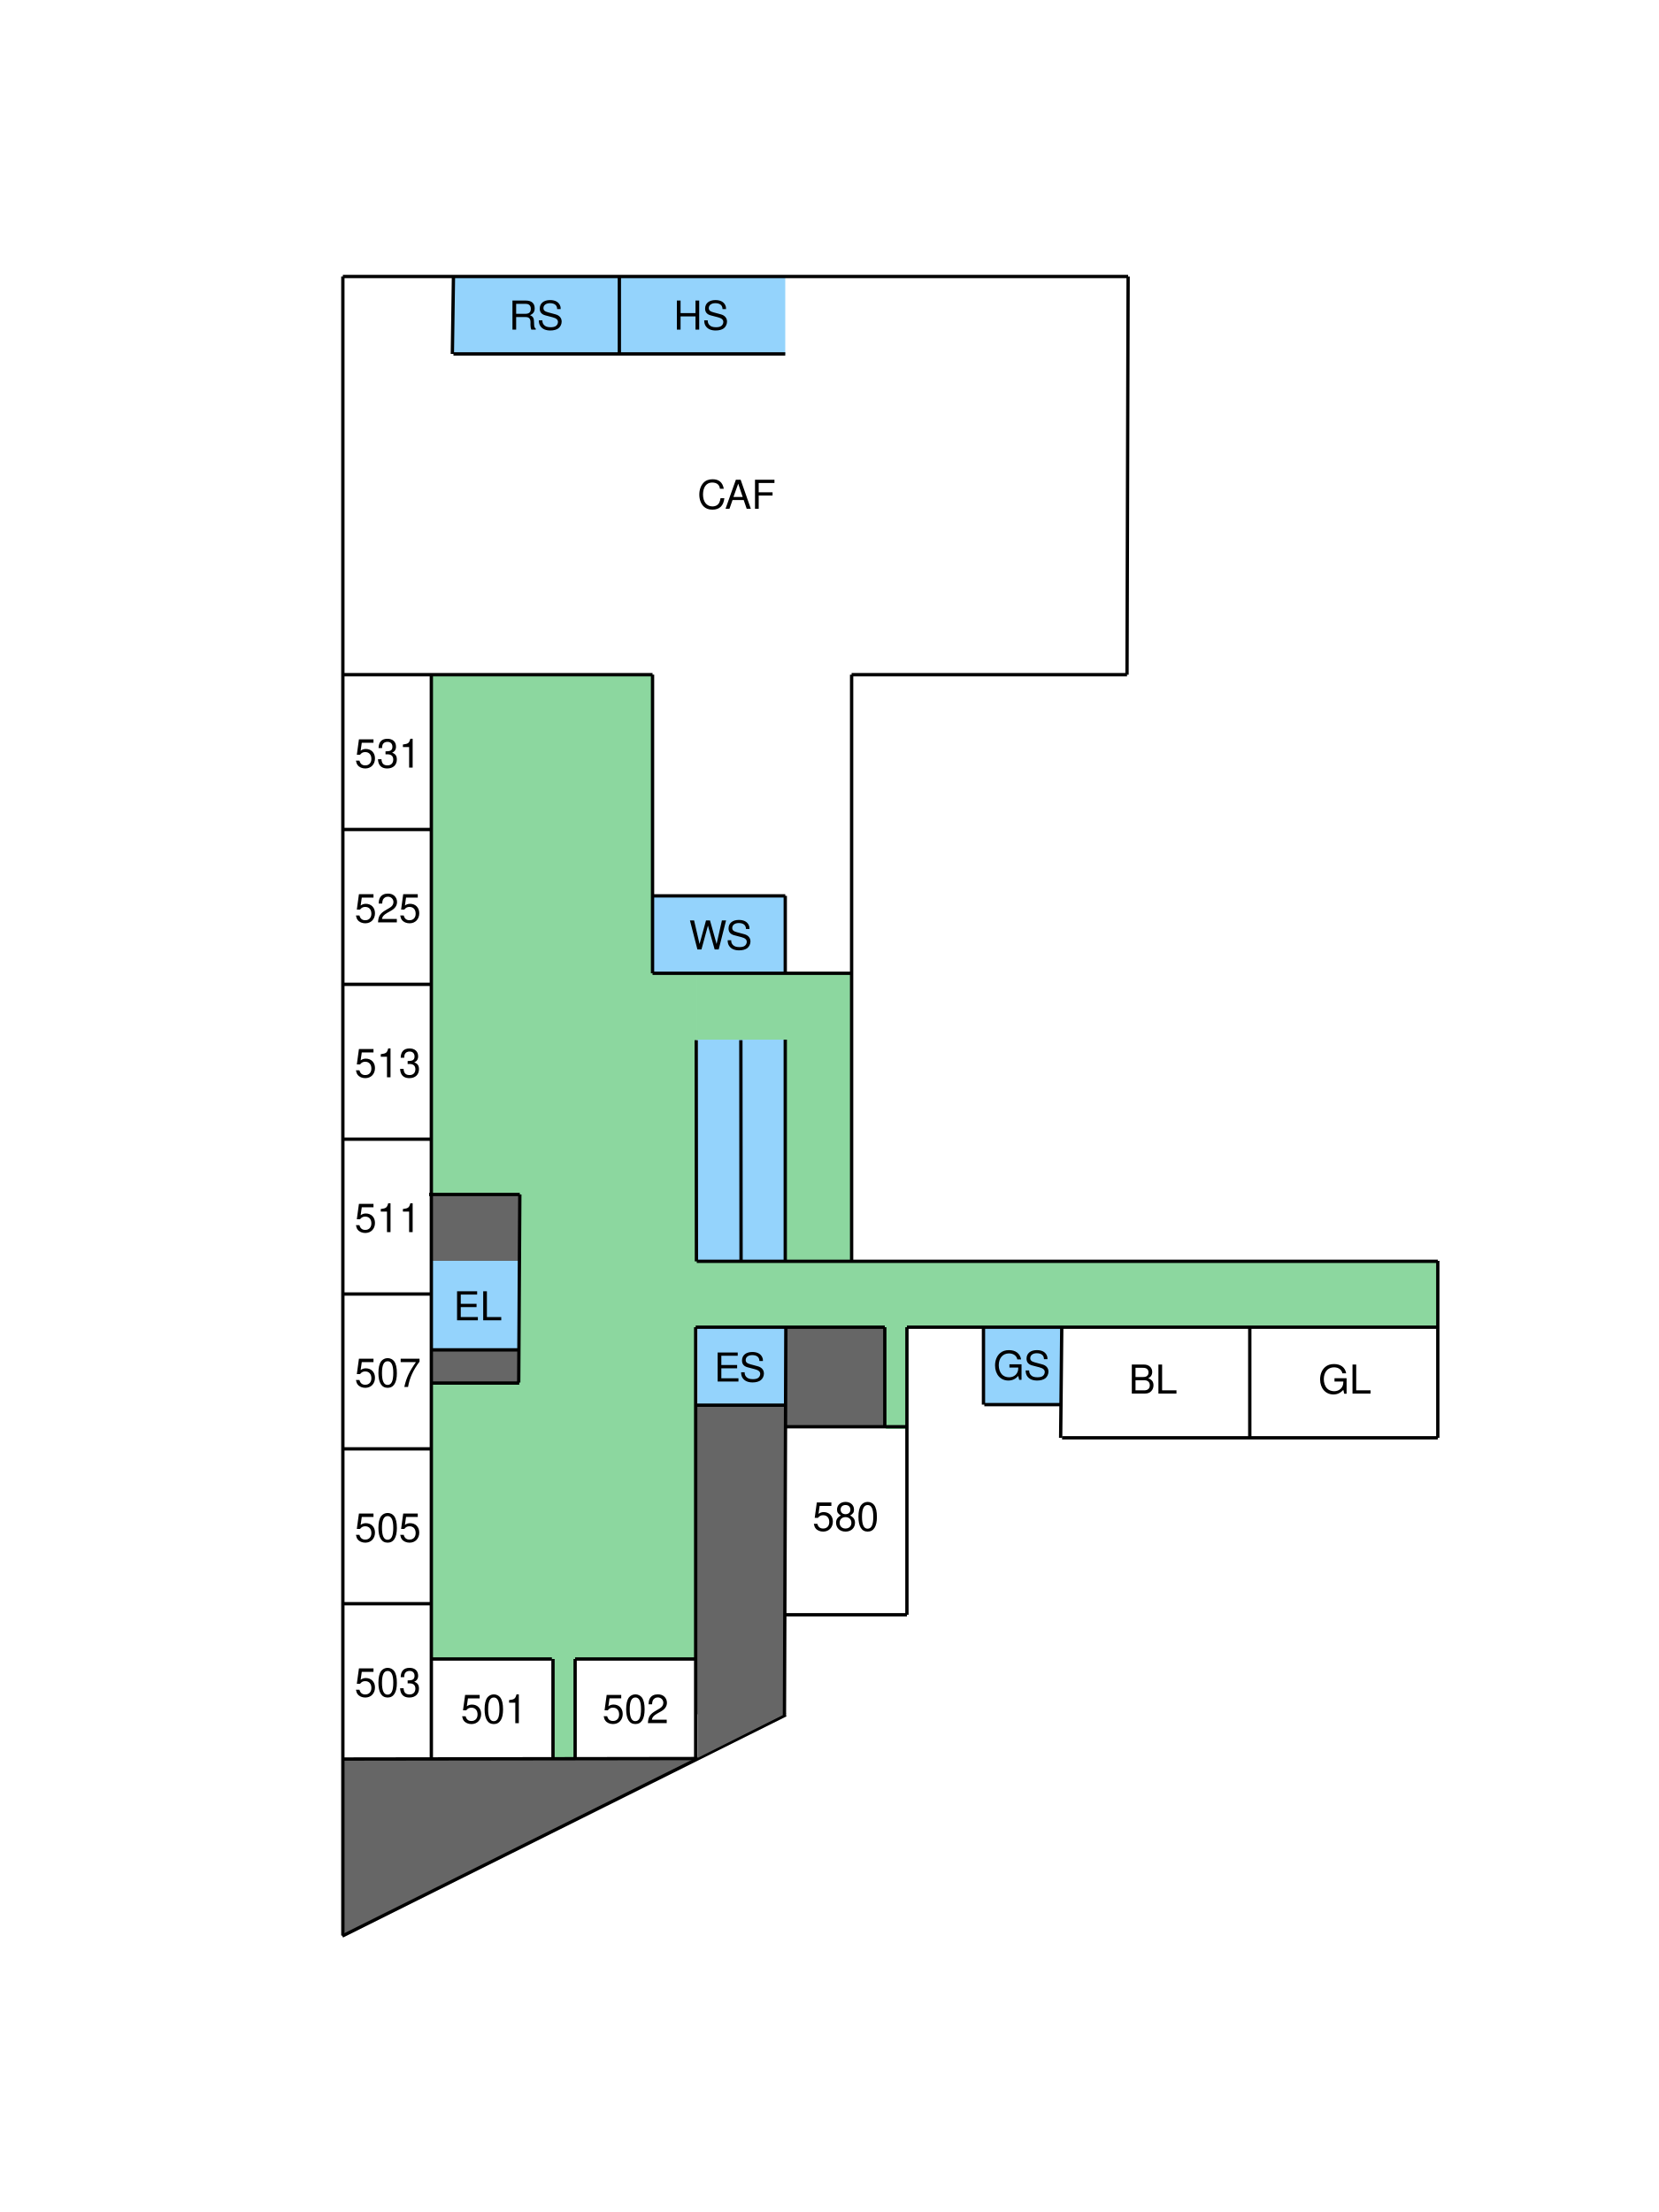
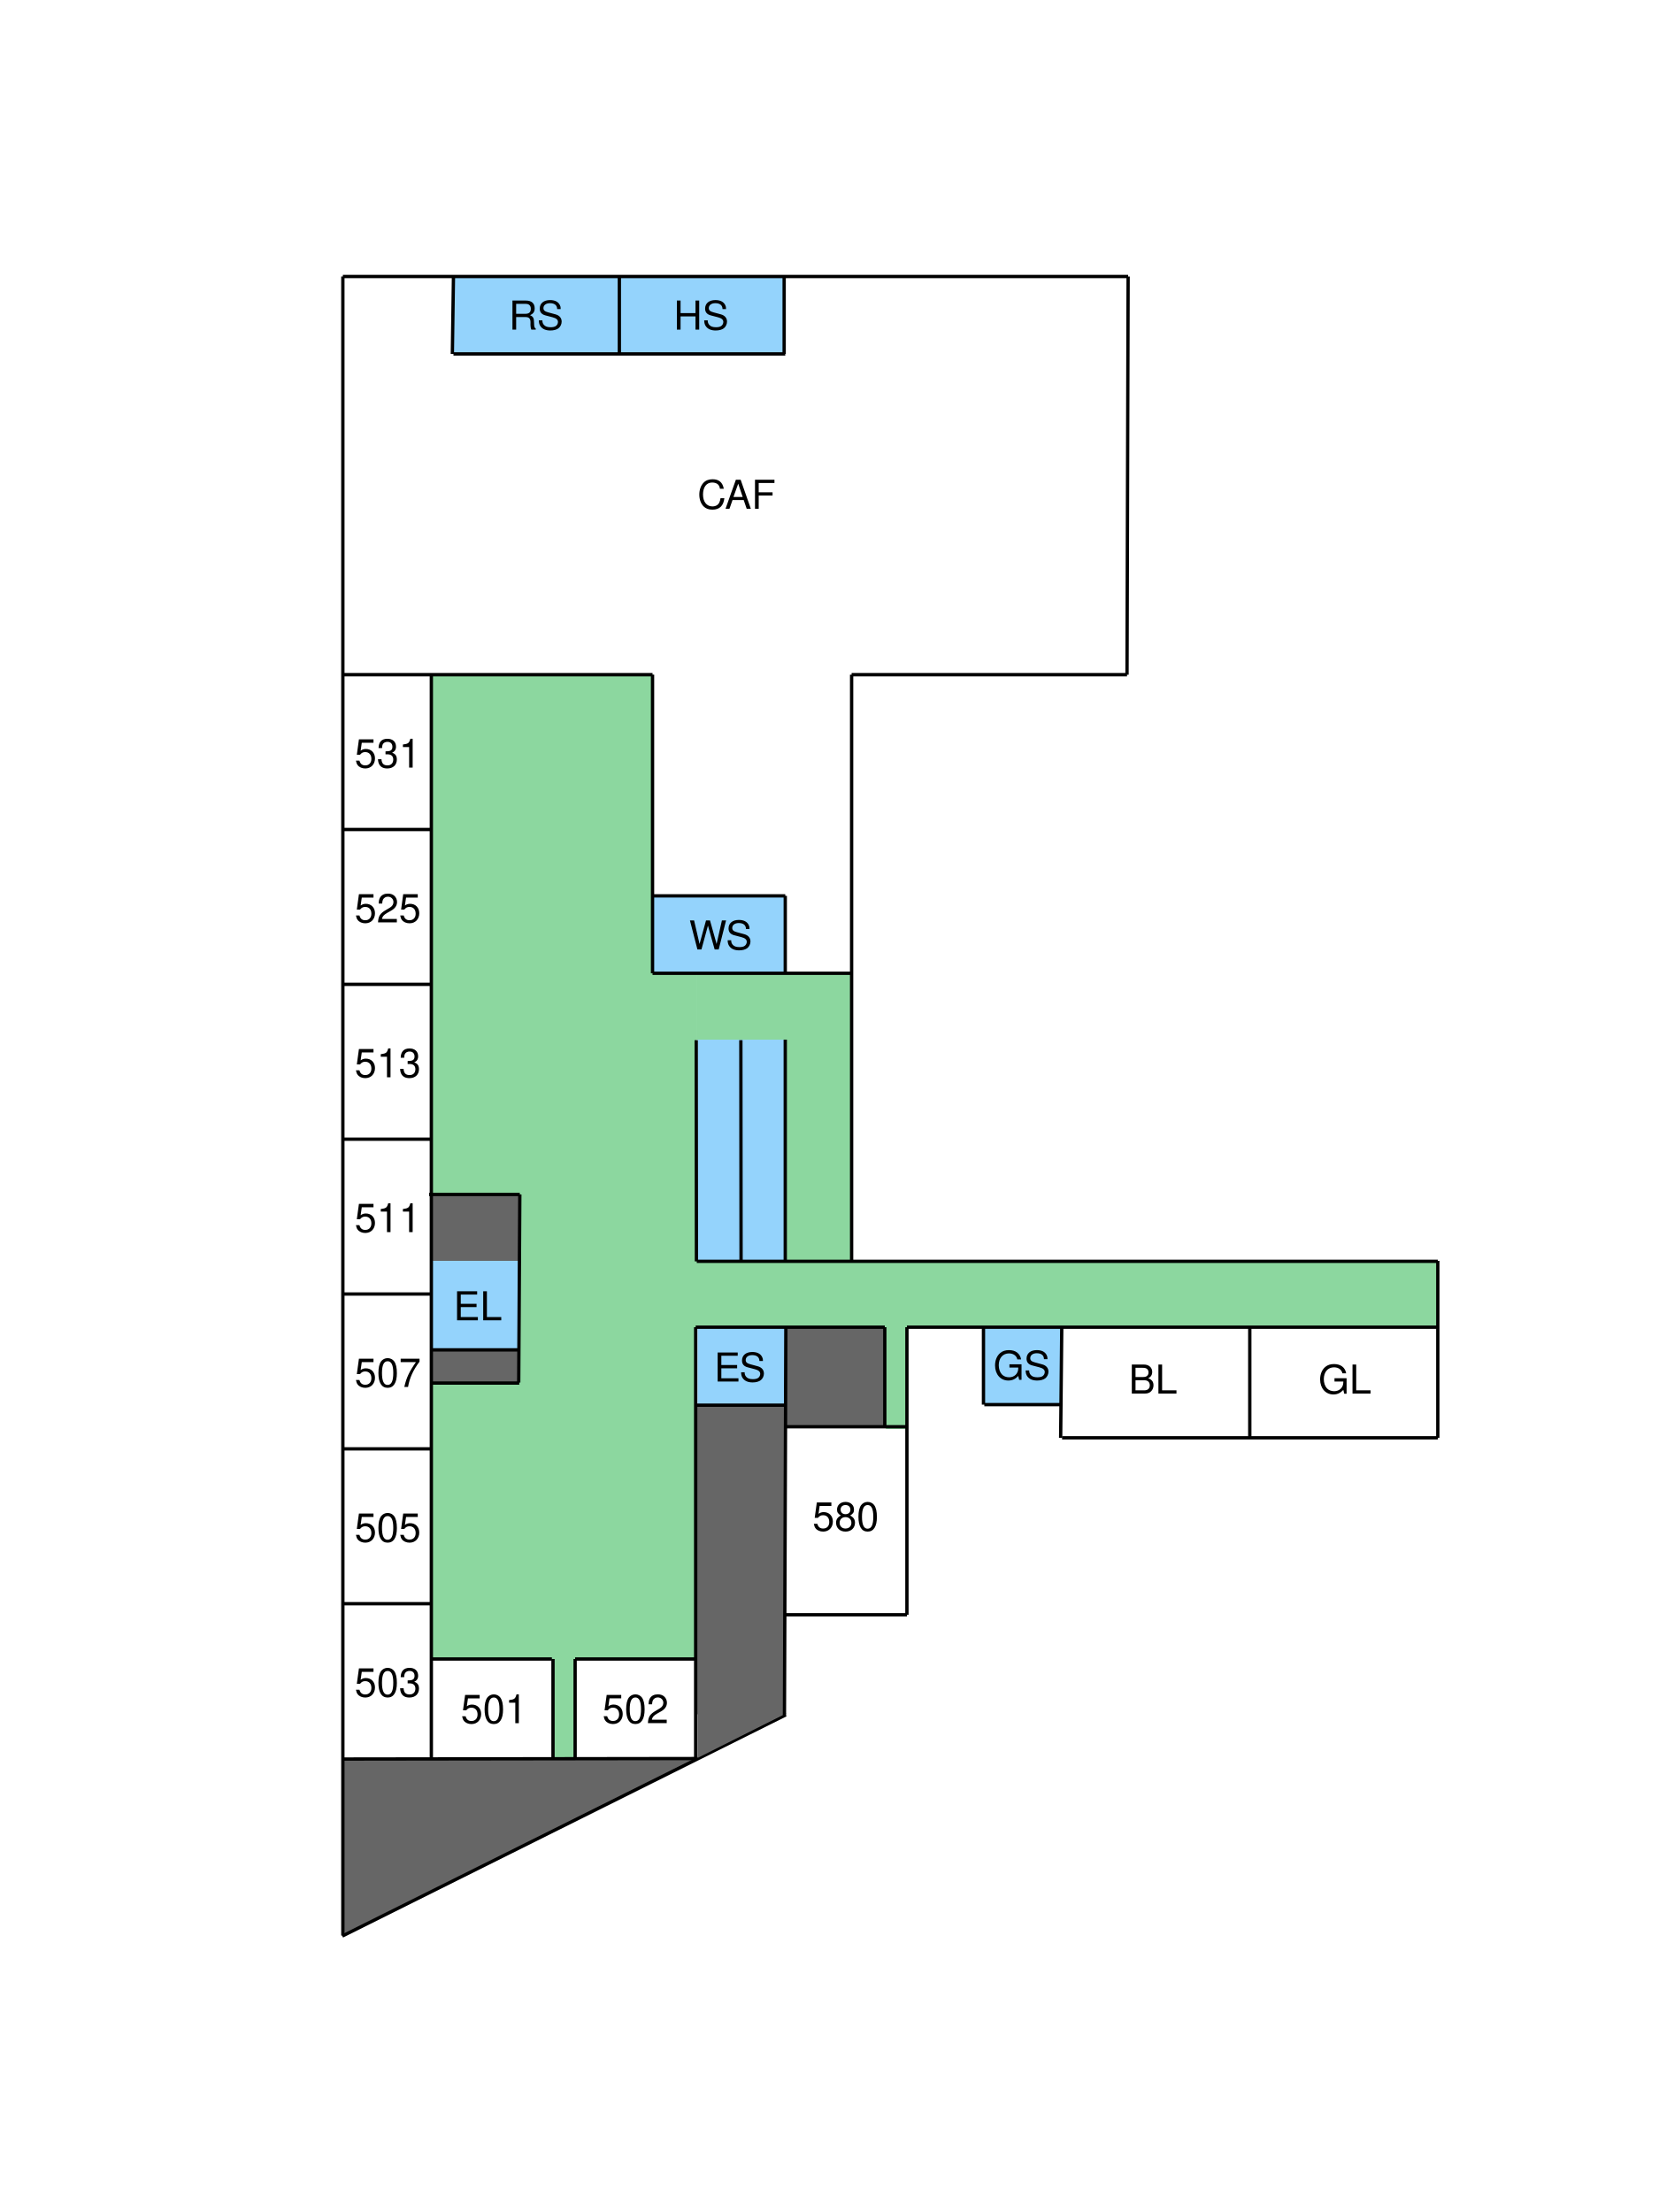
<svg xmlns="http://www.w3.org/2000/svg" width="750" height="1000">
  <g>
-     <rect fill="#fff" id="canvas_background" height="1206.832" width="905.624" y="-1" x="-1" />
-     <g display="none" id="canvasGrid">
-       <rect fill="url(#gridpattern)" stroke-width="0" y="0" x="0" height="100%" width="100%" id="svg_1" />
+     <rect x="-1" y="-1" width="752" height="1002" id="canvas_background" fill="#fff" />
+     <g id="canvasGrid" display="none">
+       <rect id="svg_1" width="100%" height="100%" x="0" y="0" stroke-width="0" fill="url(#gridpattern)" />
    </g>
  </g>
  <g>
-     <rect stroke="#000" id="svg_124" height="130" width="30" y="440" x="355" stroke-width="0" fill="#8CD79F" />
-     <rect fill="#666666" stroke-width="0" stroke-opacity="null" x="355" y="600" width="45" height="45" id="svg_122" stroke="#000" />
-     <rect stroke="#000" fill="#8CD79F" stroke-width="0" stroke-opacity="null" x="195.5" y="305" width="100" height="321" id="svg_75" />
-     <rect stroke="#000" id="svg_13" height="40" width="80.135" y="795.32" x="155.104" fill-opacity="null" stroke-opacity="null" stroke-width="0" fill="#666666" />
-     <path stroke="#000" id="svg_3" d="m233.087,795.61l0,41l82,-41l-82,0z" stroke-width="0" fill="#666666" />
-     <rect stroke="#000" id="svg_63" height="46" width="9" y="600" x="400.5" stroke-opacity="null" stroke-width="0" fill="#8cd79f" />
-     <rect id="svg_55" height="46" width="9" y="749" x="250.5" stroke-opacity="null" stroke-width="0" stroke="#000" fill="#8cd79f" />
-     <rect fill="#94d3fc" stroke="#000" stroke-width="0" stroke-opacity="null" fill-opacity="null" x="445.148" y="600.034" width="35" height="35.002" id="svg_56" />
-     <rect stroke="#000" fill="#8CD79F" stroke-width="0" stroke-opacity="null" fill-opacity="null" x="354.61" y="570.213" width="295" height="30" id="svg_21" />
-     <path stroke="#000" id="svg_99" d="m155.087,834.61l0,40l81,-40l-81,0z" stroke-width="0" fill="#666666" />
-     <rect fill="#94d3fc" stroke="#000" stroke-width="0" stroke-opacity="null" fill-opacity="null" x="315.361" y="470" width="40" height="100.006" id="svg_97" />
-     <rect fill="#94d3fc" stroke="#000" stroke-width="0" stroke-opacity="null" fill-opacity="null" x="315.361" y="600.034" width="40" height="35.002" id="svg_96" />
-     <rect stroke="#000" fill="#94d3fc" stroke-width="0" stroke-opacity="null" x="205" y="125.441" width="150" height="34.667" id="svg_94" />
-     <rect fill="#94d3fc" stroke="#000" stroke-width="0" stroke-opacity="null" x="295" y="404.889" width="60" height="34.667" id="svg_93" />
-     <rect fill="#94d3fc" stroke="#000" stroke-width="0" stroke-opacity="null" x="195" y="570" width="40" height="40" id="svg_92" />
-     <rect fill="#666666" stroke-width="0" stroke-opacity="null" x="315" y="635.399" width="40" height="139.601" id="svg_85" stroke="#000" />
-     <rect fill="#666666" stroke-width="0" stroke-opacity="null" fill-opacity="null" x="195" y="610" width="40" height="15" id="svg_81" stroke="#000" />
-     <rect fill="#666666" stroke-width="0" stroke-opacity="null" x="195" y="540" width="40" height="30" id="svg_80" stroke="#000" />
-     <rect stroke="#000" fill="#8CD79F" stroke-width="0" stroke-opacity="null" fill-opacity="null" x="314.814" y="440" width="42" height="30" id="svg_79" />
-     <rect fill="#8CD79F" stroke="#000" stroke-width="0" stroke-opacity="null" fill-opacity="null" x="314.111" y="569.62" width="41" height="30" id="svg_78" />
-     <rect fill="#8CD79F" stroke-width="0" stroke-opacity="null" fill-opacity="null" x="295" y="440" width="20" height="186" id="svg_77" stroke="#000" />
-     <rect fill="#8CD79F" stroke="#000" stroke-width="0" stroke-opacity="null" x="195" y="625" width="120" height="125" id="svg_73" />
-     <line stroke-linecap="undefined" stroke-linejoin="undefined" id="svg_5" y2="925.5" x2="305" y1="725" x1="205" stroke-width="1.5" stroke="#000" fill="none" transform="rotate(90 255,825.25) " />
-     <line stroke-linecap="undefined" stroke-linejoin="undefined" id="svg_8" y2="605.25" x2="214.75" y1="645.25" x1="214.75" fill-opacity="null" stroke-opacity="null" stroke-width="1.5" stroke="#000" fill="none" transform="rotate(90 214.75,625.25) " />
-     <line stroke-linecap="undefined" stroke-linejoin="undefined" id="svg_9" y2="590.25" x2="214.75" y1="630.25" x1="214.75" fill-opacity="null" stroke-opacity="null" stroke-width="1.5" stroke="#000" fill="none" transform="rotate(90 214.75,610.25) " />
-     <line stroke-linecap="undefined" stroke-linejoin="undefined" id="svg_12" y2="615.25" x2="334.75" y1="655.25" x1="334.75" fill-opacity="null" stroke-opacity="null" stroke-width="1.5" stroke="#000" fill="none" transform="rotate(90 334.75,635.25) " />
-     <line stroke-linecap="undefined" stroke-linejoin="undefined" id="svg_29" y2="520.204" x2="364.796" y1="520.296" x1="264.796" fill-opacity="null" stroke-opacity="null" stroke-width="1.5" stroke="#000" fill="none" transform="rotate(90 314.7961,520.25) " />
-     <line stroke-linecap="undefined" stroke-linejoin="undefined" id="svg_32" y2="520.204" x2="384.973" y1="520.296" x1="284.973" fill-opacity="null" stroke-opacity="null" stroke-width="1.5" stroke="#000" fill="none" transform="rotate(90 334.9731,520.25) " />
-     <text xml:space="preserve" text-anchor="start" font-family="Helvetica, Arial, sans-serif" font-size="18" id="svg_64" y="624.556" x="322.804" fill-opacity="null" stroke-opacity="null" stroke-width="0" fill="#000000" stroke="#000">ES</text>
-     <text xml:space="preserve" text-anchor="start" font-family="Helvetica, Arial, sans-serif" font-size="18" id="svg_65" y="429.227" x="311.519" fill-opacity="null" stroke-opacity="null" stroke-width="0" stroke="#000" fill="#000000">WS</text>
-     <text xml:space="preserve" text-anchor="start" font-family="Helvetica, Arial, sans-serif" font-size="18" id="svg_66" y="149" x="304.5" fill-opacity="null" stroke-opacity="null" stroke-width="0" fill="#000000" stroke="#000">HS</text>
-     <text xml:space="preserve" text-anchor="start" font-family="Helvetica, Arial, sans-serif" font-size="18" id="svg_67" y="596.883" x="205.003" fill-opacity="null" stroke-opacity="null" stroke-width="0" stroke="#000" fill="#000000">EL</text>
-     <path fill="#666666" stroke="#000" stroke-width="0" stroke-opacity="null" opacity="0.5" d="m321.25,785.005" id="svg_90" />
-     <path fill="#666666" stroke-width="0" stroke-opacity="null" d="m325.342,804.757l0,-40.261l20.244,40.261l-20.244,0z" id="svg_91" transform="rotate(90 335.4638,784.6261) " stroke="#000" />
-     <line stroke-linecap="undefined" stroke-linejoin="undefined" id="svg_10" y2="540" x2="235" y1="540" x1="194" fill-opacity="null" stroke-opacity="null" stroke-width="1.5" stroke="#000" fill="none" />
-     <line stroke="#000" stroke-linecap="undefined" stroke-linejoin="undefined" id="svg_20" y2="775.399" x2="354.633" y1="600" x1="355.272" fill-opacity="null" stroke-opacity="null" stroke-width="1.5" fill="none" />
-     <line fill="none" stroke="#000" stroke-opacity="null" fill-opacity="null" x1="315" y1="570.213" x2="650" y2="570.213" id="svg_23" stroke-linejoin="null" stroke-linecap="null" stroke-width="1.5" />
-     <line stroke="#000" fill="none" stroke-opacity="null" fill-opacity="null" x1="410" y1="600" x2="650" y2="600" id="svg_24" stroke-linejoin="null" stroke-linecap="null" stroke-width="1.5" />
-     <line fill="none" stroke-width="1.5" x1="444.61" y1="600" x2="444.61" y2="635" id="svg_38" stroke-linejoin="null" stroke-linecap="null" stroke="#000" />
-     <line fill="none" stroke="#000" stroke-width="1.5" stroke-opacity="null" fill-opacity="null" x1="480.142" y1="635" x2="445" y2="635" id="svg_57" stroke-linejoin="null" stroke-linecap="null" />
-     <text xml:space="preserve" text-anchor="start" font-family="Helvetica, Arial, sans-serif" font-size="18" id="svg_58" y="623.709" x="449.045" fill-opacity="null" stroke-opacity="null" stroke-width="0" fill="#000000" stroke="#000">GS</text>
-     <line fill="none" stroke-width="1.5" stroke-opacity="null" fill-opacity="null" x1="650" y1="570" x2="650" y2="650" id="svg_59" stroke-linejoin="null" stroke-linecap="null" stroke="#000" />
-     <line fill="none" stroke="#000" stroke-width="1.5" stroke-opacity="null" fill-opacity="null" x1="480.142" y1="650" x2="650" y2="650" id="svg_62" stroke-linejoin="null" stroke-linecap="null" />
-     <line fill="none" stroke="#000" stroke-width="1.5" stroke-opacity="null" fill-opacity="null" x1="155" y1="125" x2="155" y2="875" id="svg_76" stroke-linejoin="undefined" stroke-linecap="undefined" />
-     <line stroke-width="1.5" stroke-linecap="null" stroke-linejoin="null" id="svg_4" y2="470" x2="355" y1="570" x1="355" fill-opacity="null" stroke-opacity="null" stroke="#000" fill="none" />
-     <line stroke-width="1.5" stroke-linecap="null" stroke-linejoin="null" id="svg_18" y2="160" x2="355" y1="160" x1="205" fill-opacity="null" stroke-opacity="null" stroke="#000" fill="none" />
-     <line stroke-linecap="null" stroke-linejoin="null" id="svg_25" y2="440" x2="295" y1="305" x1="295" fill-opacity="null" stroke-opacity="null" stroke-width="1.5" stroke="#000" fill="none" />
-     <line stroke-linecap="null" stroke-linejoin="null" id="svg_33" y2="650" x2="479.5" y1="600" x1="480" fill-opacity="null" stroke-opacity="null" stroke-width="1.5" stroke="#000" fill="none" />
-     <line stroke-linecap="null" stroke-linejoin="null" id="svg_34" y2="650" x2="565" y1="600" x1="565" fill-opacity="null" stroke-opacity="null" stroke-width="1.5" stroke="#000" fill="none" />
-     <text stroke="#000" xml:space="preserve" text-anchor="start" font-family="Helvetica, Arial, sans-serif" font-size="18" id="svg_35" y="630" x="510.25" fill-opacity="null" stroke-opacity="null" stroke-width="0" fill="#000000">BL</text>
-     <text style="cursor: move;" stroke="#000" xml:space="preserve" text-anchor="start" font-family="Helvetica, Arial, sans-serif" font-size="18" id="svg_36" y="630" x="596" fill-opacity="null" stroke-opacity="null" stroke-width="0" fill="#000000">GL</text>
-     <line stroke-linecap="undefined" stroke-linejoin="undefined" id="svg_41" y2="795" x2="195" y1="305" x1="195" fill-opacity="null" stroke-opacity="null" stroke-width="1.5" stroke="#000" fill="none" />
-     <line stroke-linecap="undefined" stroke-linejoin="undefined" id="svg_42" y2="795" x2="314.5" y1="600" x1="314.5" fill-opacity="null" stroke-opacity="null" stroke-width="1.5" stroke="#000" fill="none" />
-     <line stroke-linecap="undefined" stroke-linejoin="undefined" id="svg_43" y2="795" x2="260" y1="750" x1="260" fill-opacity="null" stroke-opacity="null" stroke-width="1.5" stroke="#000" fill="none" />
-     <line stroke-linecap="undefined" stroke-linejoin="undefined" id="svg_47" y2="795" x2="250" y1="750" x1="250" fill-opacity="null" stroke-opacity="null" stroke-width="1.5" stroke="#000" fill="none" />
-     <line stroke-width="1.5" stroke-linecap="null" stroke-linejoin="null" id="svg_48" y2="750" x2="195" y1="750" x1="249.5" fill-opacity="null" stroke-opacity="null" stroke="#000" fill="none" />
-     <line stroke-width="1.5" stroke-linecap="null" stroke-linejoin="null" id="svg_53" y2="750" x2="260" y1="750" x1="315" fill-opacity="null" stroke-opacity="null" stroke="#000" fill="none" />
-     <text stroke="#000" xml:space="preserve" text-anchor="start" font-family="Helvetica, Arial, sans-serif" font-size="18" id="svg_60" y="779.012" x="208.286" fill-opacity="null" stroke-opacity="null" stroke-width="0" fill="#000000">501</text>
-     <text stroke="#000" xml:space="preserve" text-anchor="start" font-family="Helvetica, Arial, sans-serif" font-size="18" id="svg_61" y="779" x="272.286" fill-opacity="null" stroke-opacity="null" stroke-width="0" fill="#000000">502</text>
-     <line stroke-width="1.5" stroke-linecap="null" stroke-linejoin="null" id="svg_84" y2="600" x2="400" y1="600" x1="314.5" fill-opacity="null" stroke-opacity="null" stroke="#000" fill="none" />
-     <line stroke-linecap="null" stroke-linejoin="null" id="svg_86" y2="645" x2="400" y1="600" x1="400" fill-opacity="null" stroke-opacity="null" stroke-width="1.5" stroke="#000" fill="none" />
-     <line stroke-linecap="null" stroke-linejoin="null" id="svg_87" y2="730" x2="410" y1="600" x1="410" fill-opacity="null" stroke-opacity="null" stroke-width="1.5" stroke="#000" fill="none" />
-     <line stroke-linecap="null" stroke-linejoin="null" id="svg_88" y2="645" x2="410" y1="645" x1="355" fill-opacity="null" stroke-opacity="null" stroke-width="1.5" stroke="#000" fill="none" />
-     <line stroke-linecap="null" stroke-linejoin="null" id="svg_95" y2="730" x2="410" y1="730" x1="355" fill-opacity="null" stroke-opacity="null" stroke-width="1.5" stroke="#000" fill="none" />
-     <text style="cursor: move;" stroke="#000" xml:space="preserve" text-anchor="start" font-family="Helvetica, Arial, sans-serif" font-size="18" id="svg_98" y="692" x="367.286" fill-opacity="null" stroke-opacity="null" stroke-width="0" fill="#000000">580</text>
-     <line stroke-linecap="null" stroke-linejoin="null" id="svg_100" y2="725" x2="154.5" y1="725" x1="194.5" fill-opacity="null" stroke-opacity="null" stroke-width="1.5" stroke="#000" fill="none" />
-     <line stroke-width="1.5" stroke="#000" stroke-linecap="null" stroke-linejoin="null" id="svg_17" y2="795.224" x2="155" y1="795" x1="315" fill-opacity="null" stroke-opacity="null" fill="none" />
-     <line stroke-linecap="null" stroke-linejoin="null" id="svg_101" y2="655" x2="154.5" y1="655" x1="194.5" fill-opacity="null" stroke-opacity="null" stroke-width="1.5" stroke="#000" fill="none" />
-     <line stroke-linecap="null" stroke-linejoin="null" id="svg_103" y2="515" x2="154.5" y1="515" x1="194.5" fill-opacity="null" stroke-opacity="null" stroke-width="1.5" stroke="#000" fill="none" />
-     <line stroke-linecap="null" stroke-linejoin="null" id="svg_104" y2="585" x2="154.5" y1="585" x1="194.5" fill-opacity="null" stroke-opacity="null" stroke-width="1.5" stroke="#000" fill="none" />
-     <line stroke-linecap="null" stroke-linejoin="null" id="svg_105" y2="445" x2="154.5" y1="445" x1="194.5" fill-opacity="null" stroke-opacity="null" stroke-width="1.5" stroke="#000" fill="none" />
-     <text style="cursor: move;" stroke="#000" xml:space="preserve" text-anchor="start" font-family="Helvetica, Arial, sans-serif" font-size="18" id="svg_106" y="767.012" x="160.286" fill-opacity="null" stroke-opacity="null" stroke-width="0" fill="#000000">503</text>
-     <text style="cursor: move;" stroke="#000" xml:space="preserve" text-anchor="start" font-family="Helvetica, Arial, sans-serif" font-size="18" id="svg_107" y="697" x="160.286" fill-opacity="null" stroke-opacity="null" stroke-width="0" fill="#000000">505</text>
-     <text style="cursor: move;" stroke="#000" xml:space="preserve" text-anchor="start" font-family="Helvetica, Arial, sans-serif" font-size="18" id="svg_108" y="627" x="160.286" fill-opacity="null" stroke-opacity="null" stroke-width="0" fill="#000000">507</text>
-     <text style="cursor: move;" stroke="#000" xml:space="preserve" text-anchor="start" font-family="Helvetica, Arial, sans-serif" font-size="18" id="svg_109" y="557" x="160.286" fill-opacity="null" stroke-opacity="null" stroke-width="0" fill="#000000">511</text>
-     <text stroke="#000" xml:space="preserve" text-anchor="start" font-family="Helvetica, Arial, sans-serif" font-size="18" id="svg_110" y="487" x="160.286" fill-opacity="null" stroke-opacity="null" stroke-width="0" fill="#000000">513</text>
-     <line stroke-linecap="null" stroke-linejoin="null" id="svg_111" y2="375" x2="154.5" y1="375" x1="194.5" fill-opacity="null" stroke-opacity="null" stroke-width="1.5" stroke="#000" fill="none" />
-     <line stroke="#000" stroke-linecap="null" stroke-linejoin="null" id="svg_112" y2="305" x2="154.5" y1="305" x1="295" fill-opacity="null" stroke-opacity="null" stroke-width="1.5" fill="none" />
-     <text style="cursor: move;" stroke="#000" xml:space="preserve" text-anchor="start" font-family="Helvetica, Arial, sans-serif" font-size="18" id="svg_113" y="417" x="160.286" fill-opacity="null" stroke-opacity="null" stroke-width="0" fill="#000000">525</text>
-     <text stroke="#000" xml:space="preserve" text-anchor="start" font-family="Helvetica, Arial, sans-serif" font-size="18" id="svg_114" y="347" x="160.286" fill-opacity="null" stroke-opacity="null" stroke-width="0" fill="#000000">531</text>
-     <line stroke-linecap="undefined" stroke-linejoin="undefined" id="svg_115" y2="625" x2="234.5" y1="540" x1="235" fill-opacity="null" stroke-opacity="null" stroke-width="1.5" stroke="#000" fill="none" />
-     <line stroke-linecap="null" stroke-linejoin="null" id="svg_116" y2="405" x2="355" y1="405" x1="294.5" fill-opacity="null" stroke-opacity="null" stroke-width="1.5" stroke="#000" fill="none" />
-     <line stroke-linecap="null" stroke-linejoin="null" id="svg_117" y2="125" x2="205" y1="160" x1="204.5" fill-opacity="null" stroke-opacity="null" stroke-width="1.5" stroke="#000" fill="none" />
-     <line stroke-linecap="null" stroke-linejoin="null" id="svg_118" y2="125" x2="280" y1="160" x1="280" fill-opacity="null" stroke-opacity="null" stroke-width="1.5" stroke="#000" fill="none" />
-     <text style="cursor: move;" xml:space="preserve" text-anchor="start" font-family="Helvetica, Arial, sans-serif" font-size="18" id="svg_119" y="149" x="230" fill-opacity="null" stroke-opacity="null" stroke-width="0" fill="#000000" stroke="#000">RS</text>
-     <text stroke="#000" xml:space="preserve" text-anchor="start" font-family="Helvetica, Arial, sans-serif" font-size="18" id="svg_121" y="230" x="315.286" fill-opacity="null" stroke-opacity="null" stroke-width="0" fill="#000000">CAF</text>
-     <line stroke-width="1.5" stroke-linecap="null" stroke-linejoin="null" id="svg_125" y2="305" x2="385" y1="570" x1="385" stroke="#000" fill="none" />
-     <line stroke-linecap="null" stroke-linejoin="null" id="svg_126" y2="305" x2="509.5" y1="305" x1="385" fill-opacity="null" stroke-opacity="null" stroke-width="1.5" stroke="#000" fill="none" />
-     <line stroke-linecap="undefined" stroke-linejoin="undefined" id="svg_127" y2="125" x2="510" y1="125" x1="155" fill-opacity="null" stroke-opacity="null" stroke-width="1.5" stroke="#000" fill="none" />
-     <line stroke-linecap="undefined" stroke-linejoin="undefined" id="svg_128" y2="125" x2="510" y1="305" x1="509.5" fill-opacity="null" stroke-opacity="null" stroke-width="1.5" stroke="#000" fill="none" />
-     <line stroke-linecap="undefined" stroke-linejoin="undefined" id="svg_130" y2="440" x2="384.5" y1="440" x1="295" fill-opacity="null" stroke-opacity="null" stroke-width="1.5" stroke="#000" fill="none" />
-     <line stroke-width="1.5" stroke-linecap="null" stroke-linejoin="null" id="svg_131" y2="440" x2="355" y1="405" x1="355" fill-opacity="null" stroke-opacity="null" stroke="#000" fill="none" />
+     <rect fill="#8CD79F" stroke-width="0" x="355" y="440" width="30" height="130" id="svg_124" stroke="#000" />
+     <rect stroke="#000" id="svg_122" height="45" width="45" y="600" x="355" stroke-opacity="null" stroke-width="0" fill="#666666" />
+     <rect id="svg_75" height="321" width="100" y="305" x="195.5" stroke-opacity="null" stroke-width="0" fill="#8CD79F" stroke="#000" />
+     <rect fill="#666666" stroke-width="0" stroke-opacity="null" fill-opacity="null" x="155.104" y="795.32" width="80.135" height="40" id="svg_13" stroke="#000" />
+     <path fill="#666666" stroke-width="0" d="m233.088,795.61l0,41l82,-41l-82,0z" id="svg_3" stroke="#000" />
+     <rect fill="#8cd79f" stroke-width="0" stroke-opacity="null" x="400.5" y="600" width="9" height="46" id="svg_63" stroke="#000" />
+     <rect fill="#8cd79f" stroke="#000" stroke-width="0" stroke-opacity="null" x="250.5" y="749" width="9" height="46" id="svg_55" />
+     <rect id="svg_56" height="35.002" width="35" y="600.034" x="445.148" fill-opacity="null" stroke-opacity="null" stroke-width="0" stroke="#000" fill="#94d3fc" />
+     <rect id="svg_21" height="30" width="295" y="570.213" x="354.61" fill-opacity="null" stroke-opacity="null" stroke-width="0" fill="#8CD79F" stroke="#000" />
+     <path fill="#666666" stroke-width="0" d="m155.088,834.61l0,40l81,-40l-81,0z" id="svg_99" stroke="#000" />
+     <rect id="svg_97" height="100.006" width="40" y="470" x="315.361" fill-opacity="null" stroke-opacity="null" stroke-width="0" stroke="#000" fill="#94d3fc" />
+     <rect id="svg_96" height="35.002" width="40" y="600.034" x="315.361" fill-opacity="null" stroke-opacity="null" stroke-width="0" stroke="#000" fill="#94d3fc" />
+     <rect id="svg_94" height="34.667" width="150" y="125.441" x="205" stroke-opacity="null" stroke-width="0" fill="#94d3fc" stroke="#000" />
+     <rect id="svg_93" height="34.667" width="60" y="404.889" x="295" stroke-opacity="null" stroke-width="0" stroke="#000" fill="#94d3fc" />
+     <rect id="svg_92" height="40" width="40" y="570" x="195" stroke-opacity="null" stroke-width="0" stroke="#000" fill="#94d3fc" />
+     <rect stroke="#000" id="svg_85" height="139.601" width="40" y="635.399" x="315" stroke-opacity="null" stroke-width="0" fill="#666666" />
+     <rect stroke="#000" id="svg_81" height="15" width="40" y="610" x="195" fill-opacity="null" stroke-opacity="null" stroke-width="0" fill="#666666" />
+     <rect stroke="#000" id="svg_80" height="30" width="40" y="540" x="195" stroke-opacity="null" stroke-width="0" fill="#666666" />
+     <rect id="svg_79" height="30" width="42" y="440" x="314.814" fill-opacity="null" stroke-opacity="null" stroke-width="0" fill="#8CD79F" stroke="#000" />
+     <rect id="svg_78" height="30" width="41" y="569.62" x="314.111" fill-opacity="null" stroke-opacity="null" stroke-width="0" stroke="#000" fill="#8CD79F" />
+     <rect stroke="#000" id="svg_77" height="186" width="20" y="440" x="295" fill-opacity="null" stroke-opacity="null" stroke-width="0" fill="#8CD79F" />
+     <rect id="svg_73" height="125" width="120" y="625" x="195" stroke-opacity="null" stroke-width="0" stroke="#000" fill="#8CD79F" />
+     <line transform="rotate(90 255,825.25) " fill="none" stroke="#000" stroke-width="1.5" x1="205" y1="725" x2="305" y2="925.5" id="svg_5" stroke-linejoin="undefined" stroke-linecap="undefined" />
+     <line transform="rotate(90 214.75,625.25) " fill="none" stroke="#000" stroke-width="1.5" stroke-opacity="null" fill-opacity="null" x1="214.75" y1="645.25" x2="214.75" y2="605.25" id="svg_8" stroke-linejoin="undefined" stroke-linecap="undefined" />
+     <line transform="rotate(90 214.75,610.25) " fill="none" stroke="#000" stroke-width="1.5" stroke-opacity="null" fill-opacity="null" x1="214.75" y1="630.25" x2="214.75" y2="590.25" id="svg_9" stroke-linejoin="undefined" stroke-linecap="undefined" />
+     <line transform="rotate(90 334.75,635.25) " fill="none" stroke="#000" stroke-width="1.5" stroke-opacity="null" fill-opacity="null" x1="334.75" y1="655.25" x2="334.75" y2="615.25" id="svg_12" stroke-linejoin="undefined" stroke-linecap="undefined" />
+     <line transform="rotate(90 314.7961,520.25) " fill="none" stroke="#000" stroke-width="1.5" stroke-opacity="null" fill-opacity="null" x1="264.796" y1="520.296" x2="364.796" y2="520.204" id="svg_29" stroke-linejoin="undefined" stroke-linecap="undefined" />
+     <line transform="rotate(90 334.9731,520.25) " fill="none" stroke="#000" stroke-width="1.5" stroke-opacity="null" fill-opacity="null" x1="284.973" y1="520.296" x2="384.973" y2="520.204" id="svg_32" stroke-linejoin="undefined" stroke-linecap="undefined" />
+     <text stroke="#000" fill="#000000" stroke-width="0" stroke-opacity="null" fill-opacity="null" x="322.804" y="624.556" id="svg_64" font-size="18" font-family="Helvetica, Arial, sans-serif" text-anchor="start" xml:space="preserve">ES</text>
+     <text fill="#000000" stroke="#000" stroke-width="0" stroke-opacity="null" fill-opacity="null" x="311.519" y="429.227" id="svg_65" font-size="18" font-family="Helvetica, Arial, sans-serif" text-anchor="start" xml:space="preserve">WS</text>
+     <text stroke="#000" fill="#000000" stroke-width="0" stroke-opacity="null" fill-opacity="null" x="304.5" y="149" id="svg_66" font-size="18" font-family="Helvetica, Arial, sans-serif" text-anchor="start" xml:space="preserve">HS</text>
+     <text fill="#000000" stroke="#000" stroke-width="0" stroke-opacity="null" fill-opacity="null" x="205.003" y="596.883" id="svg_67" font-size="18" font-family="Helvetica, Arial, sans-serif" text-anchor="start" xml:space="preserve">EL</text>
+     <path id="svg_90" d="m321.25,785.005" opacity="0.5" stroke-opacity="null" stroke-width="0" stroke="#000" fill="#666666" />
+     <path stroke="#000" transform="rotate(90 335.4638,784.6261) " id="svg_91" d="m325.342,804.757l0,-40.261l20.244,40.261l-20.244,0z" stroke-opacity="null" stroke-width="0" fill="#666666" />
+     <line fill="none" stroke="#000" stroke-width="1.5" stroke-opacity="null" fill-opacity="null" x1="194" y1="540" x2="235" y2="540" id="svg_10" stroke-linejoin="undefined" stroke-linecap="undefined" />
+     <line fill="none" stroke-width="1.5" stroke-opacity="null" fill-opacity="null" x1="355.272" y1="600" x2="354.633" y2="775.399" id="svg_20" stroke-linejoin="undefined" stroke-linecap="undefined" stroke="#000" />
+     <line stroke-width="1.5" stroke-linecap="null" stroke-linejoin="null" id="svg_23" y2="570.213" x2="650" y1="570.213" x1="315" fill-opacity="null" stroke-opacity="null" stroke="#000" fill="none" />
+     <line stroke-width="1.5" stroke-linecap="null" stroke-linejoin="null" id="svg_24" y2="600" x2="650" y1="600" x1="410" fill-opacity="null" stroke-opacity="null" fill="none" stroke="#000" />
+     <line stroke="#000" stroke-linecap="null" stroke-linejoin="null" id="svg_38" y2="635" x2="444.61" y1="600" x1="444.61" stroke-width="1.5" fill="none" />
+     <line stroke-linecap="null" stroke-linejoin="null" id="svg_57" y2="635" x2="445" y1="635" x1="480.142" fill-opacity="null" stroke-opacity="null" stroke-width="1.5" stroke="#000" fill="none" />
+     <text stroke="#000" fill="#000000" stroke-width="0" stroke-opacity="null" fill-opacity="null" x="449.045" y="623.709" id="svg_58" font-size="18" font-family="Helvetica, Arial, sans-serif" text-anchor="start" xml:space="preserve">GS</text>
+     <line stroke="#000" stroke-linecap="null" stroke-linejoin="null" id="svg_59" y2="650" x2="650" y1="570" x1="650" fill-opacity="null" stroke-opacity="null" stroke-width="1.5" fill="none" />
+     <line stroke-linecap="null" stroke-linejoin="null" id="svg_62" y2="650" x2="650" y1="650" x1="480.142" fill-opacity="null" stroke-opacity="null" stroke-width="1.5" stroke="#000" fill="none" />
+     <line stroke-linecap="undefined" stroke-linejoin="undefined" id="svg_76" y2="875" x2="155" y1="125" x1="155" fill-opacity="null" stroke-opacity="null" stroke-width="1.5" stroke="#000" fill="none" />
+     <line fill="none" stroke="#000" stroke-opacity="null" fill-opacity="null" x1="355" y1="570" x2="355" y2="470" id="svg_4" stroke-linejoin="null" stroke-linecap="null" stroke-width="1.5" />
+     <line fill="none" stroke="#000" stroke-opacity="null" fill-opacity="null" x1="205" y1="160" x2="355" y2="160" id="svg_18" stroke-linejoin="null" stroke-linecap="null" stroke-width="1.5" />
+     <line fill="none" stroke="#000" stroke-width="1.5" stroke-opacity="null" fill-opacity="null" x1="295" y1="305" x2="295" y2="440" id="svg_25" stroke-linejoin="null" stroke-linecap="null" />
+     <line fill="none" stroke="#000" stroke-width="1.5" stroke-opacity="null" fill-opacity="null" x1="480" y1="600" x2="479.5" y2="650" id="svg_33" stroke-linejoin="null" stroke-linecap="null" />
+     <line fill="none" stroke="#000" stroke-width="1.5" stroke-opacity="null" fill-opacity="null" x1="565" y1="600" x2="565" y2="650" id="svg_34" stroke-linejoin="null" stroke-linecap="null" />
+     <text fill="#000000" stroke-width="0" stroke-opacity="null" fill-opacity="null" x="510.25" y="630" id="svg_35" font-size="18" font-family="Helvetica, Arial, sans-serif" text-anchor="start" xml:space="preserve" stroke="#000">BL</text>
+     <text fill="#000000" stroke-width="0" stroke-opacity="null" fill-opacity="null" x="596" y="630" id="svg_36" font-size="18" font-family="Helvetica, Arial, sans-serif" text-anchor="start" xml:space="preserve" stroke="#000">GL</text>
+     <line fill="none" stroke="#000" stroke-width="1.5" stroke-opacity="null" fill-opacity="null" x1="195" y1="305" x2="195" y2="795" id="svg_41" stroke-linejoin="undefined" stroke-linecap="undefined" />
+     <line fill="none" stroke="#000" stroke-width="1.5" stroke-opacity="null" fill-opacity="null" x1="314.5" y1="600" x2="314.5" y2="795" id="svg_42" stroke-linejoin="undefined" stroke-linecap="undefined" />
+     <line fill="none" stroke="#000" stroke-width="1.5" stroke-opacity="null" fill-opacity="null" x1="260" y1="750" x2="260" y2="795" id="svg_43" stroke-linejoin="undefined" stroke-linecap="undefined" />
+     <line fill="none" stroke="#000" stroke-width="1.5" stroke-opacity="null" fill-opacity="null" x1="250" y1="750" x2="250" y2="795" id="svg_47" stroke-linejoin="undefined" stroke-linecap="undefined" />
+     <line fill="none" stroke="#000" stroke-opacity="null" fill-opacity="null" x1="249.5" y1="750" x2="195" y2="750" id="svg_48" stroke-linejoin="null" stroke-linecap="null" stroke-width="1.5" />
+     <line fill="none" stroke="#000" stroke-opacity="null" fill-opacity="null" x1="315" y1="750" x2="260" y2="750" id="svg_53" stroke-linejoin="null" stroke-linecap="null" stroke-width="1.5" />
+     <text fill="#000000" stroke-width="0" stroke-opacity="null" fill-opacity="null" x="208.286" y="779.012" id="svg_60" font-size="18" font-family="Helvetica, Arial, sans-serif" text-anchor="start" xml:space="preserve" stroke="#000">501</text>
+     <text fill="#000000" stroke-width="0" stroke-opacity="null" fill-opacity="null" x="272.286" y="779" id="svg_61" font-size="18" font-family="Helvetica, Arial, sans-serif" text-anchor="start" xml:space="preserve" stroke="#000">502</text>
+     <line fill="none" stroke="#000" stroke-opacity="null" fill-opacity="null" x1="314.5" y1="600" x2="400" y2="600" id="svg_84" stroke-linejoin="null" stroke-linecap="null" stroke-width="1.5" />
+     <line fill="none" stroke="#000" stroke-width="1.5" stroke-opacity="null" fill-opacity="null" x1="400" y1="600" x2="400" y2="645" id="svg_86" stroke-linejoin="null" stroke-linecap="null" />
+     <line fill="none" stroke="#000" stroke-width="1.5" stroke-opacity="null" fill-opacity="null" x1="410" y1="600" x2="410" y2="730" id="svg_87" stroke-linejoin="null" stroke-linecap="null" />
+     <line fill="none" stroke="#000" stroke-width="1.5" stroke-opacity="null" fill-opacity="null" x1="355" y1="645" x2="410" y2="645" id="svg_88" stroke-linejoin="null" stroke-linecap="null" />
+     <line fill="none" stroke="#000" stroke-width="1.5" stroke-opacity="null" fill-opacity="null" x1="355" y1="730" x2="410" y2="730" id="svg_95" stroke-linejoin="null" stroke-linecap="null" />
+     <text fill="#000000" stroke-width="0" stroke-opacity="null" fill-opacity="null" x="367.286" y="692" id="svg_98" font-size="18" font-family="Helvetica, Arial, sans-serif" text-anchor="start" xml:space="preserve" stroke="#000">580</text>
+     <line fill="none" stroke="#000" stroke-width="1.5" stroke-opacity="null" fill-opacity="null" x1="194.5" y1="725" x2="154.5" y2="725" id="svg_100" stroke-linejoin="null" stroke-linecap="null" />
+     <line fill="none" stroke-opacity="null" fill-opacity="null" x1="315" y1="795" x2="155" y2="795.224" id="svg_17" stroke-linejoin="null" stroke-linecap="null" stroke="#000" stroke-width="1.5" />
+     <line fill="none" stroke="#000" stroke-width="1.5" stroke-opacity="null" fill-opacity="null" x1="194.5" y1="655" x2="154.5" y2="655" id="svg_101" stroke-linejoin="null" stroke-linecap="null" />
+     <line fill="none" stroke="#000" stroke-width="1.5" stroke-opacity="null" fill-opacity="null" x1="194.5" y1="515" x2="154.5" y2="515" id="svg_103" stroke-linejoin="null" stroke-linecap="null" />
+     <line fill="none" stroke="#000" stroke-width="1.5" stroke-opacity="null" fill-opacity="null" x1="194.5" y1="585" x2="154.5" y2="585" id="svg_104" stroke-linejoin="null" stroke-linecap="null" />
+     <line fill="none" stroke="#000" stroke-width="1.5" stroke-opacity="null" fill-opacity="null" x1="194.5" y1="445" x2="154.5" y2="445" id="svg_105" stroke-linejoin="null" stroke-linecap="null" />
+     <text fill="#000000" stroke-width="0" stroke-opacity="null" fill-opacity="null" x="160.286" y="767.012" id="svg_106" font-size="18" font-family="Helvetica, Arial, sans-serif" text-anchor="start" xml:space="preserve" stroke="#000">503</text>
+     <text fill="#000000" stroke-width="0" stroke-opacity="null" fill-opacity="null" x="160.286" y="697" id="svg_107" font-size="18" font-family="Helvetica, Arial, sans-serif" text-anchor="start" xml:space="preserve" stroke="#000">505</text>
+     <text fill="#000000" stroke-width="0" stroke-opacity="null" fill-opacity="null" x="160.286" y="627" id="svg_108" font-size="18" font-family="Helvetica, Arial, sans-serif" text-anchor="start" xml:space="preserve" stroke="#000">507</text>
+     <text fill="#000000" stroke-width="0" stroke-opacity="null" fill-opacity="null" x="160.286" y="557" id="svg_109" font-size="18" font-family="Helvetica, Arial, sans-serif" text-anchor="start" xml:space="preserve" stroke="#000">511</text>
+     <text fill="#000000" stroke-width="0" stroke-opacity="null" fill-opacity="null" x="160.286" y="487" id="svg_110" font-size="18" font-family="Helvetica, Arial, sans-serif" text-anchor="start" xml:space="preserve" stroke="#000">513</text>
+     <line fill="none" stroke="#000" stroke-width="1.5" stroke-opacity="null" fill-opacity="null" x1="194.5" y1="375" x2="154.5" y2="375" id="svg_111" stroke-linejoin="null" stroke-linecap="null" />
+     <line fill="none" stroke-width="1.5" stroke-opacity="null" fill-opacity="null" x1="295" y1="305" x2="154.5" y2="305" id="svg_112" stroke-linejoin="null" stroke-linecap="null" stroke="#000" />
+     <text fill="#000000" stroke-width="0" stroke-opacity="null" fill-opacity="null" x="160.286" y="417" id="svg_113" font-size="18" font-family="Helvetica, Arial, sans-serif" text-anchor="start" xml:space="preserve" stroke="#000">525</text>
+     <text fill="#000000" stroke-width="0" stroke-opacity="null" fill-opacity="null" x="160.286" y="347" id="svg_114" font-size="18" font-family="Helvetica, Arial, sans-serif" text-anchor="start" xml:space="preserve" stroke="#000">531</text>
+     <line fill="none" stroke="#000" stroke-width="1.5" stroke-opacity="null" fill-opacity="null" x1="235" y1="540" x2="234.5" y2="625" id="svg_115" stroke-linejoin="undefined" stroke-linecap="undefined" />
+     <line fill="none" stroke="#000" stroke-width="1.5" stroke-opacity="null" fill-opacity="null" x1="294.5" y1="405" x2="355" y2="405" id="svg_116" stroke-linejoin="null" stroke-linecap="null" />
+     <line fill="none" stroke="#000" stroke-width="1.5" stroke-opacity="null" fill-opacity="null" x1="204.5" y1="160" x2="205" y2="125" id="svg_117" stroke-linejoin="null" stroke-linecap="null" />
+     <line fill="none" stroke="#000" stroke-width="1.5" stroke-opacity="null" fill-opacity="null" x1="280" y1="160" x2="280" y2="125" id="svg_118" stroke-linejoin="null" stroke-linecap="null" />
+     <text stroke="#000" fill="#000000" stroke-width="0" stroke-opacity="null" fill-opacity="null" x="230" y="149" id="svg_119" font-size="18" font-family="Helvetica, Arial, sans-serif" text-anchor="start" xml:space="preserve">RS</text>
+     <text fill="#000000" stroke-width="0" stroke-opacity="null" fill-opacity="null" x="315.286" y="230" id="svg_121" font-size="18" font-family="Helvetica, Arial, sans-serif" text-anchor="start" xml:space="preserve" stroke="#000">CAF</text>
+     <line fill="none" stroke="#000" x1="385" y1="570" x2="385" y2="305" id="svg_125" stroke-linejoin="null" stroke-linecap="null" stroke-width="1.5" />
+     <line fill="none" stroke="#000" stroke-width="1.5" stroke-opacity="null" fill-opacity="null" x1="385" y1="305" x2="509.5" y2="305" id="svg_126" stroke-linejoin="null" stroke-linecap="null" />
+     <line fill="none" stroke="#000" stroke-width="1.5" stroke-opacity="null" fill-opacity="null" x1="155" y1="125" x2="510" y2="125" id="svg_127" stroke-linejoin="undefined" stroke-linecap="undefined" />
+     <line fill="none" stroke="#000" stroke-width="1.5" stroke-opacity="null" fill-opacity="null" x1="509.5" y1="305" x2="510" y2="125" id="svg_128" stroke-linejoin="undefined" stroke-linecap="undefined" />
+     <line fill="none" stroke="#000" stroke-width="1.5" stroke-opacity="null" fill-opacity="null" x1="295" y1="440" x2="384.5" y2="440" id="svg_130" stroke-linejoin="undefined" stroke-linecap="undefined" />
+     <line fill="none" stroke="#000" stroke-opacity="null" fill-opacity="null" x1="355" y1="405" x2="355" y2="440" id="svg_131" stroke-linejoin="null" stroke-linecap="null" stroke-width="1.5" />
+     <line stroke-linecap="undefined" stroke-linejoin="undefined" id="svg_2" y2="125" x2="354.5" y1="160" x1="354.5" stroke-width="1.5" stroke="#000" fill="none" />
  </g>
</svg>
